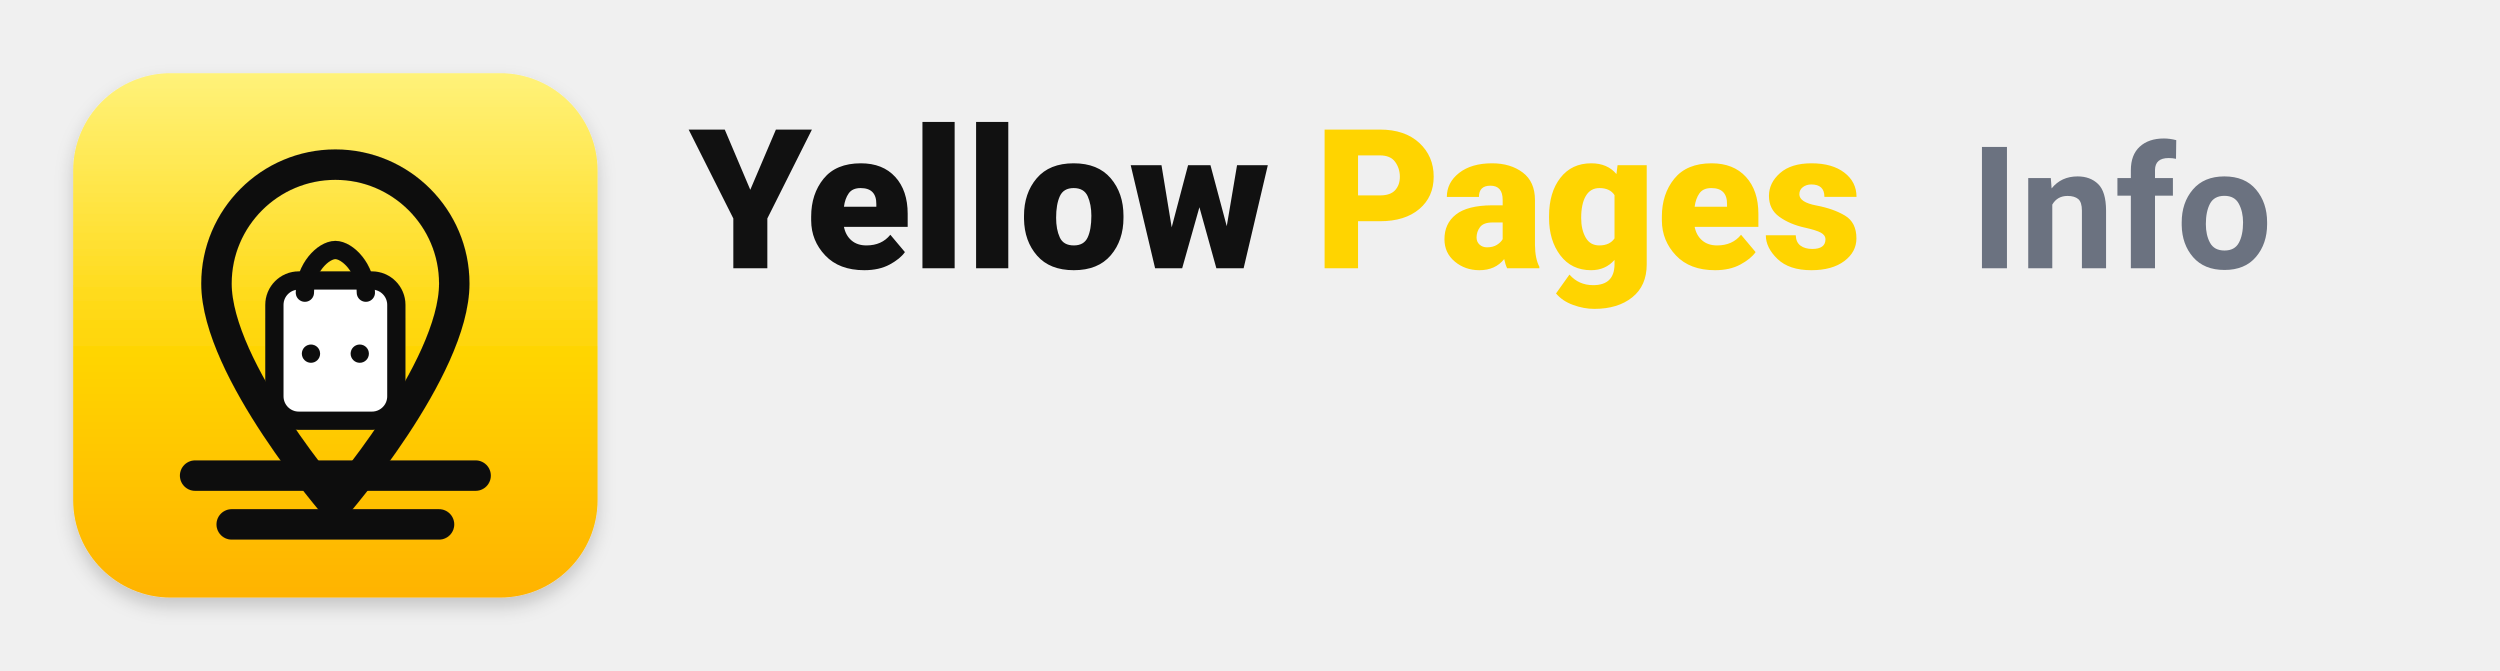
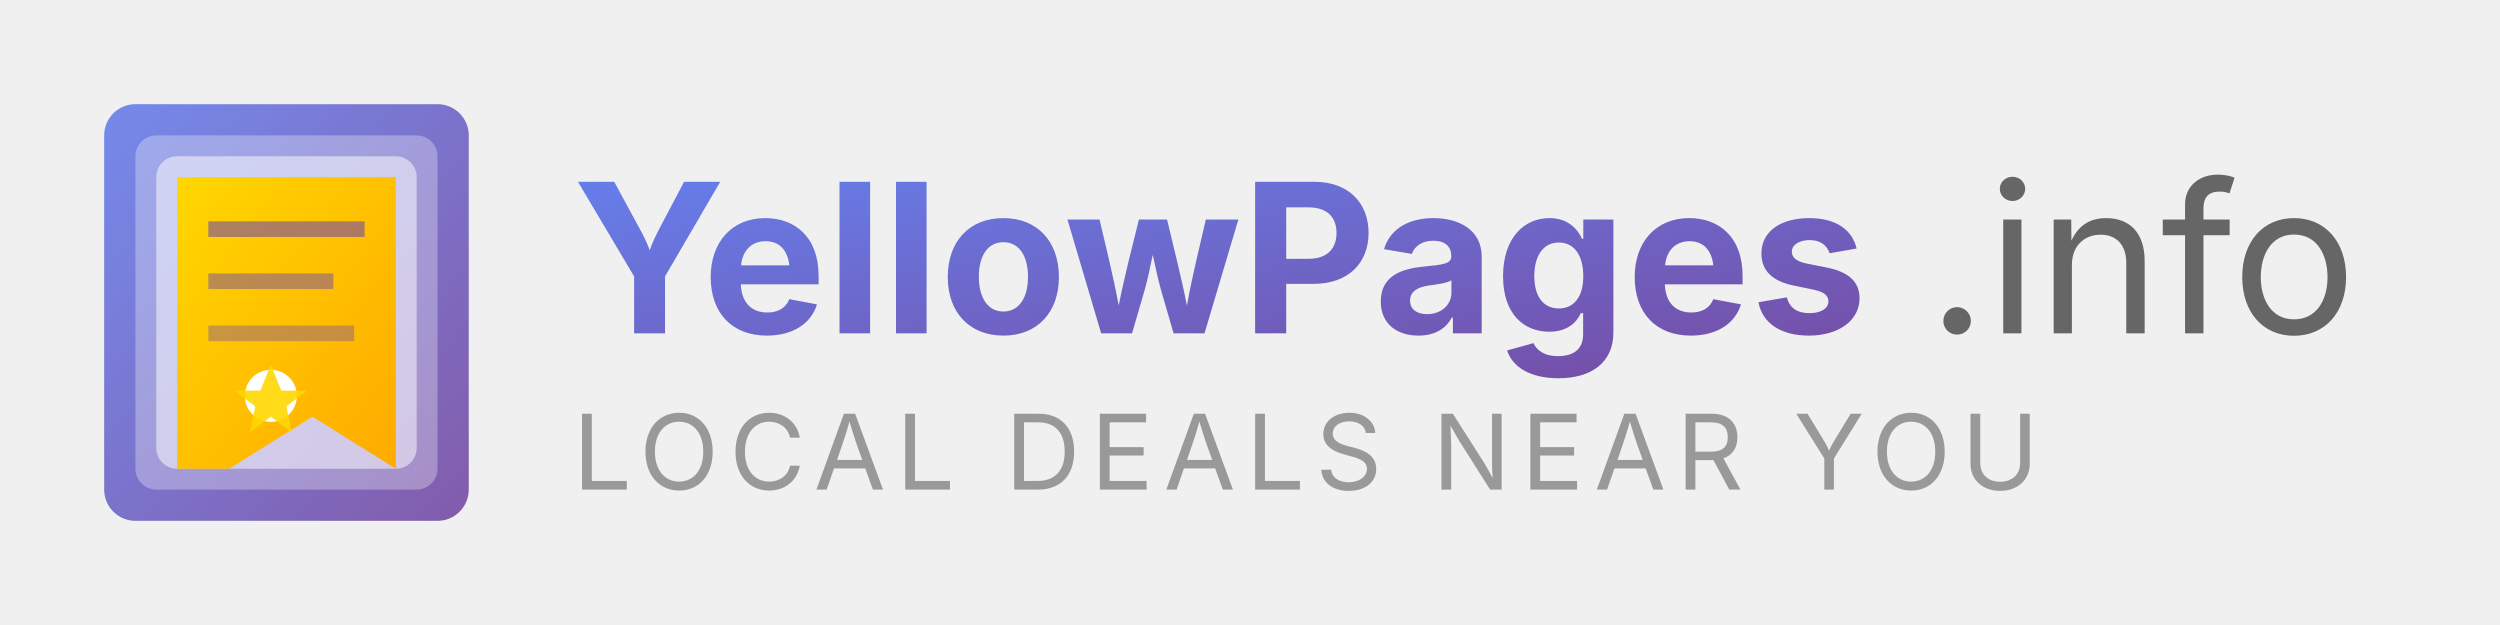
- <svg xmlns="http://www.w3.org/2000/svg" width="820" height="220" viewBox="0 0 820 220" role="img" aria-label="YellowPages Info logo">
+ <svg xmlns="http://www.w3.org/2000/svg" width="240" height="60" viewBox="0 0 240 60">
  <defs>
-     <linearGradient id="yg" x1="0" y1="0" x2="0" y2="1">
-       <stop offset="0" stop-color="#FFF27A" />
-       <stop offset="0.55" stop-color="#FFD400" />
-       <stop offset="1" stop-color="#FFB300" />
+     <linearGradient id="logoGrad" x1="0%" y1="0%" x2="100%" y2="100%">
+       <stop offset="0%" style="stop-color:#667eea;stop-opacity:1" />
+       <stop offset="100%" style="stop-color:#764ba2;stop-opacity:1" />
    </linearGradient>
-     <filter id="softShadow" x="-20%" y="-20%" width="140%" height="140%">
-       <feDropShadow dx="0" dy="3" stdDeviation="3" flood-color="#000" flood-opacity="0.18" />
-     </filter>
+     <linearGradient id="yellowGrad" x1="0%" y1="0%" x2="100%" y2="100%">
+       <stop offset="0%" style="stop-color:#ffd700;stop-opacity:1" />
+       <stop offset="100%" style="stop-color:#ffaa00;stop-opacity:1" />
+     </linearGradient>
  </defs>
-   <g transform="translate(24,24)" filter="url(#softShadow)">
-     <rect x="0" y="0" width="172" height="172" rx="32" fill="url(#yg)" />
-     <path d="M86 30c-21.5 0-39 17.5-39 39 0 28.2 39 73 39 73s39-44.8 39-73c0-21.5-17.5-39-39-39z" fill="none" stroke="#111" stroke-width="10" stroke-linejoin="round" />
-     <g transform="translate(66,58)">
-       <rect x="0" y="10" width="40" height="46" rx="8" fill="#fff" stroke="#111" stroke-width="6" />
-       <path d="M10 14c0-8 6-14 10-14s10 6 10 14" fill="none" stroke="#111" stroke-width="6" stroke-linecap="round" />
-       <circle cx="12" cy="34" r="3" fill="#111" />
-       <circle cx="28" cy="34" r="3" fill="#111" />
-     </g>
-     <path d="M40 132h92" stroke="#111" stroke-width="10" stroke-linecap="round" />
-     <path d="M52 148h68" stroke="#111" stroke-width="10" stroke-linecap="round" />
+   <g transform="translate(10, 10)">
+     <rect x="0" y="0" width="35" height="40" rx="3" fill="url(#logoGrad)" opacity="0.9" />
+     <rect x="3" y="3" width="29" height="34" rx="2" fill="#fff" opacity="0.3" />
+     <rect x="5" y="5" width="25" height="30" rx="2" fill="#fff" opacity="0.5" />
+     <path d="M 7 7 L 28 7 L 28 35 L 20 30 L 12 35 L 7 35 Z" fill="url(#yellowGrad)" />
+     <line x1="10" y1="12" x2="25" y2="12" stroke="#764ba2" stroke-width="1.5" opacity="0.6" />
+     <line x1="10" y1="17" x2="22" y2="17" stroke="#764ba2" stroke-width="1.5" opacity="0.5" />
+     <line x1="10" y1="22" x2="24" y2="22" stroke="#764ba2" stroke-width="1.5" opacity="0.4" />
+     <circle cx="16" cy="28" r="2.5" fill="#fff" />
+     <path d="M 16 25 L 17 27.5 L 19.5 27.5 L 17.5 29 L 18 31.5 L 16 30 L 14 31.5 L 14.5 29 L 12.5 27.5 L 15 27.5 Z" fill="#ffd700" opacity="0.9" />
  </g>
-   <g transform="translate(226,88)">
-     <text x="0" y="0" font-family="system-ui, -apple-system, Segoe UI, Roboto, Arial, sans-serif" font-size="64" font-weight="800" fill="#111">Yellow</text>
-     <text x="205" y="0" font-family="system-ui, -apple-system, Segoe UI, Roboto, Arial, sans-serif" font-size="64" font-weight="800" fill="#FFD400">Pages</text>
-     <text x="420" y="0" font-family="system-ui, -apple-system, Segoe UI, Roboto, Arial, sans-serif" font-size="56" font-weight="700" fill="#6B7280">Info</text>
-   </g>
+   <text x="55" y="32" font-family="system-ui, -apple-system, sans-serif" font-size="20" font-weight="700" fill="url(#logoGrad)">
+     YellowPages
+   </text>
+   <text x="185" y="32" font-family="system-ui, -apple-system, sans-serif" font-size="20" font-weight="400" fill="#666">
+     .info
+   </text>
+   <text x="55" y="47" font-family="system-ui, -apple-system, sans-serif" font-size="10" font-weight="400" fill="#999" letter-spacing="1">
+     LOCAL DEALS NEAR YOU
+   </text>
</svg>
